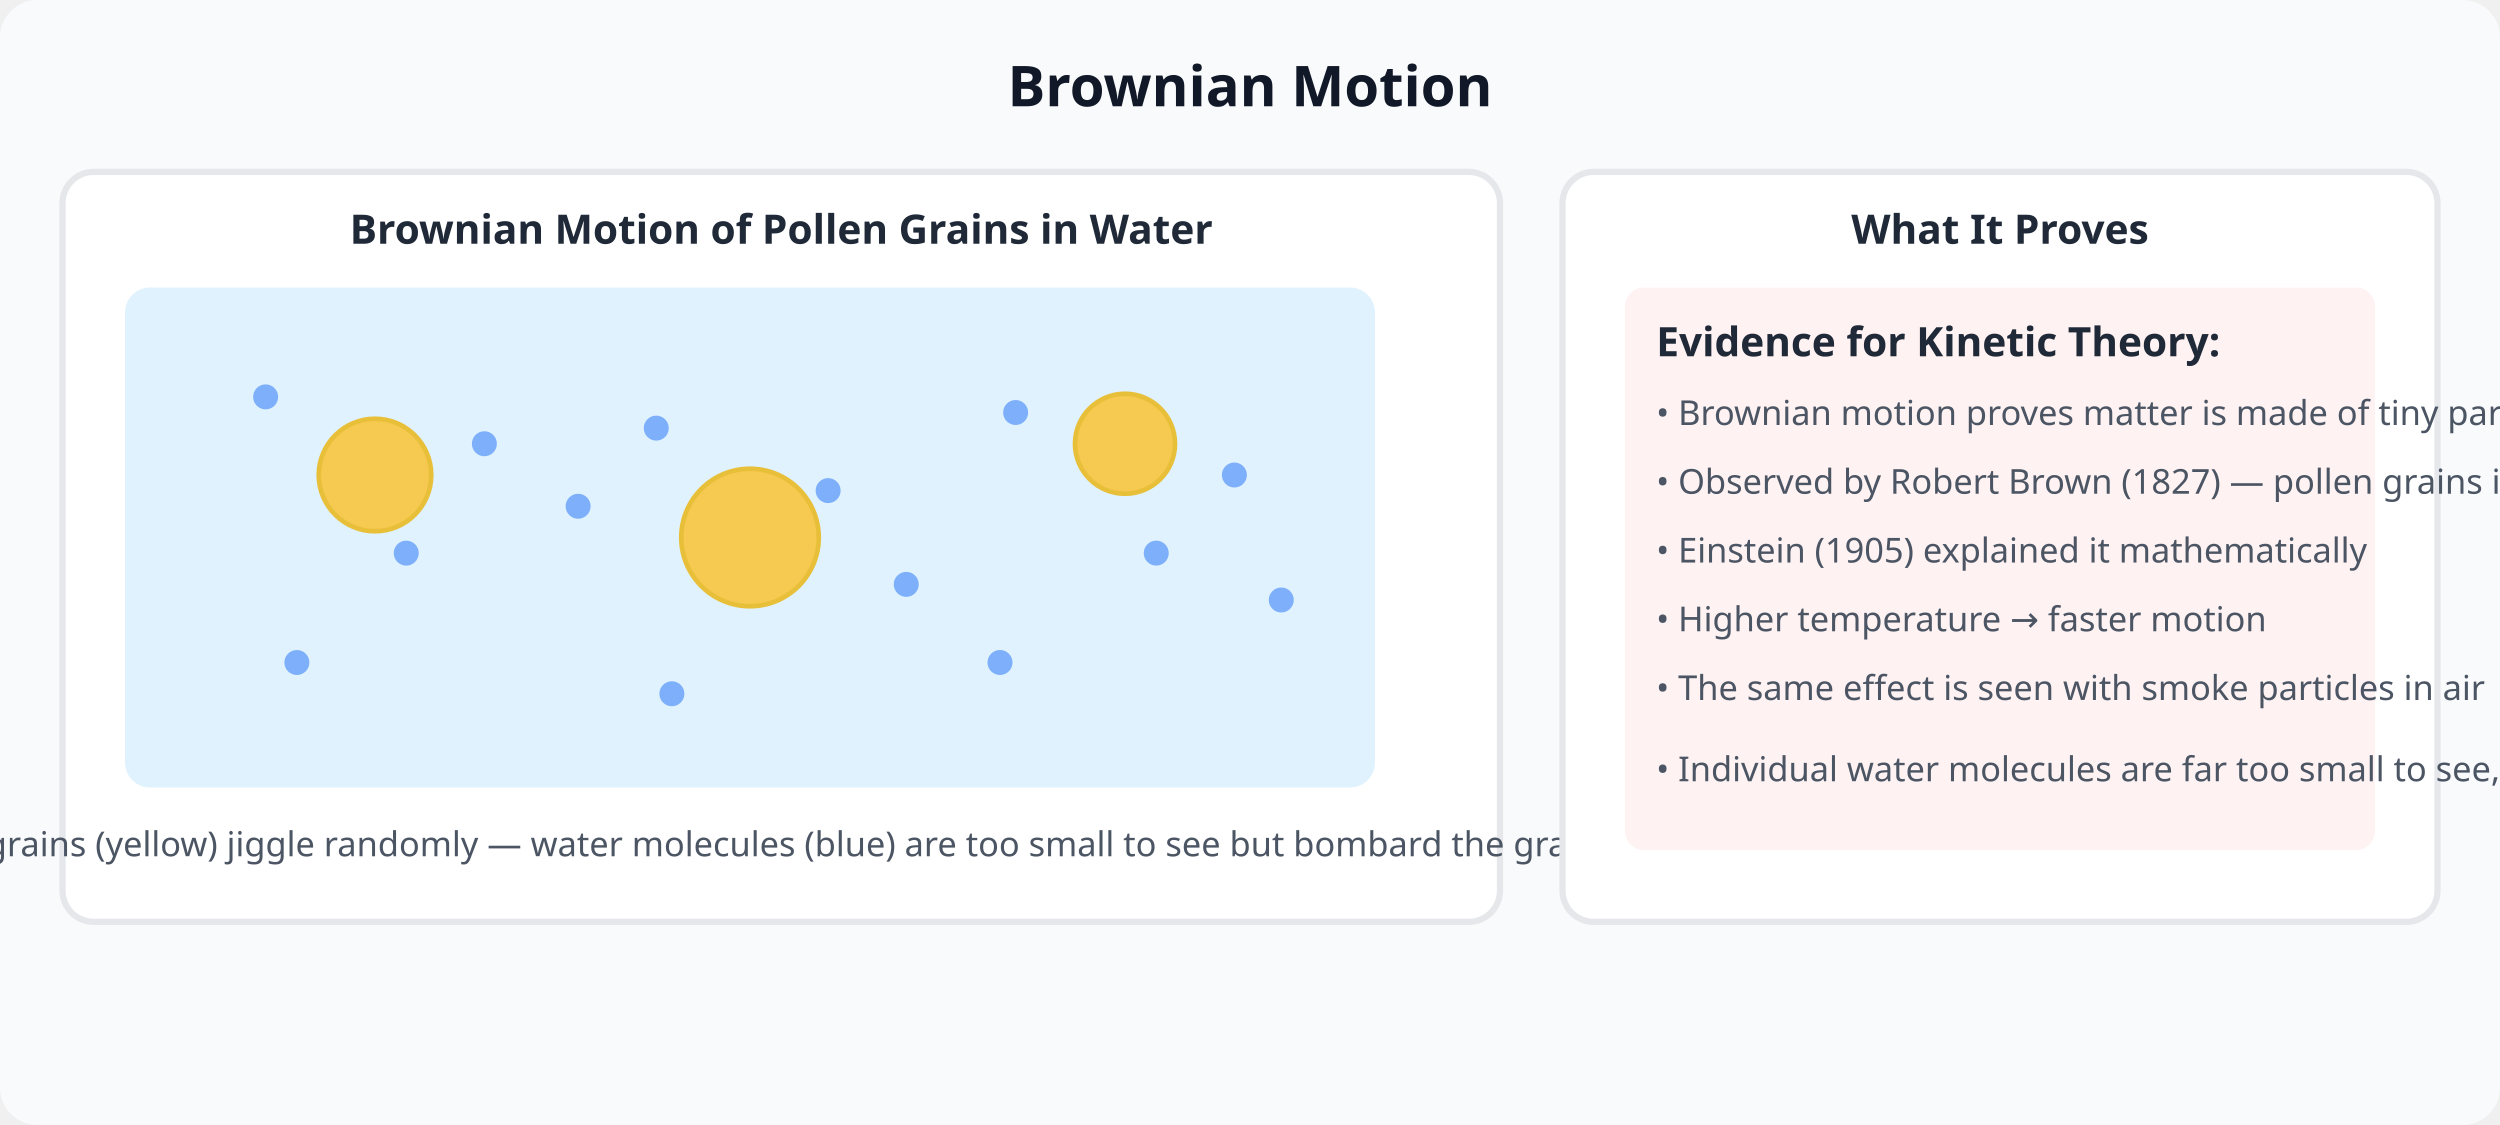
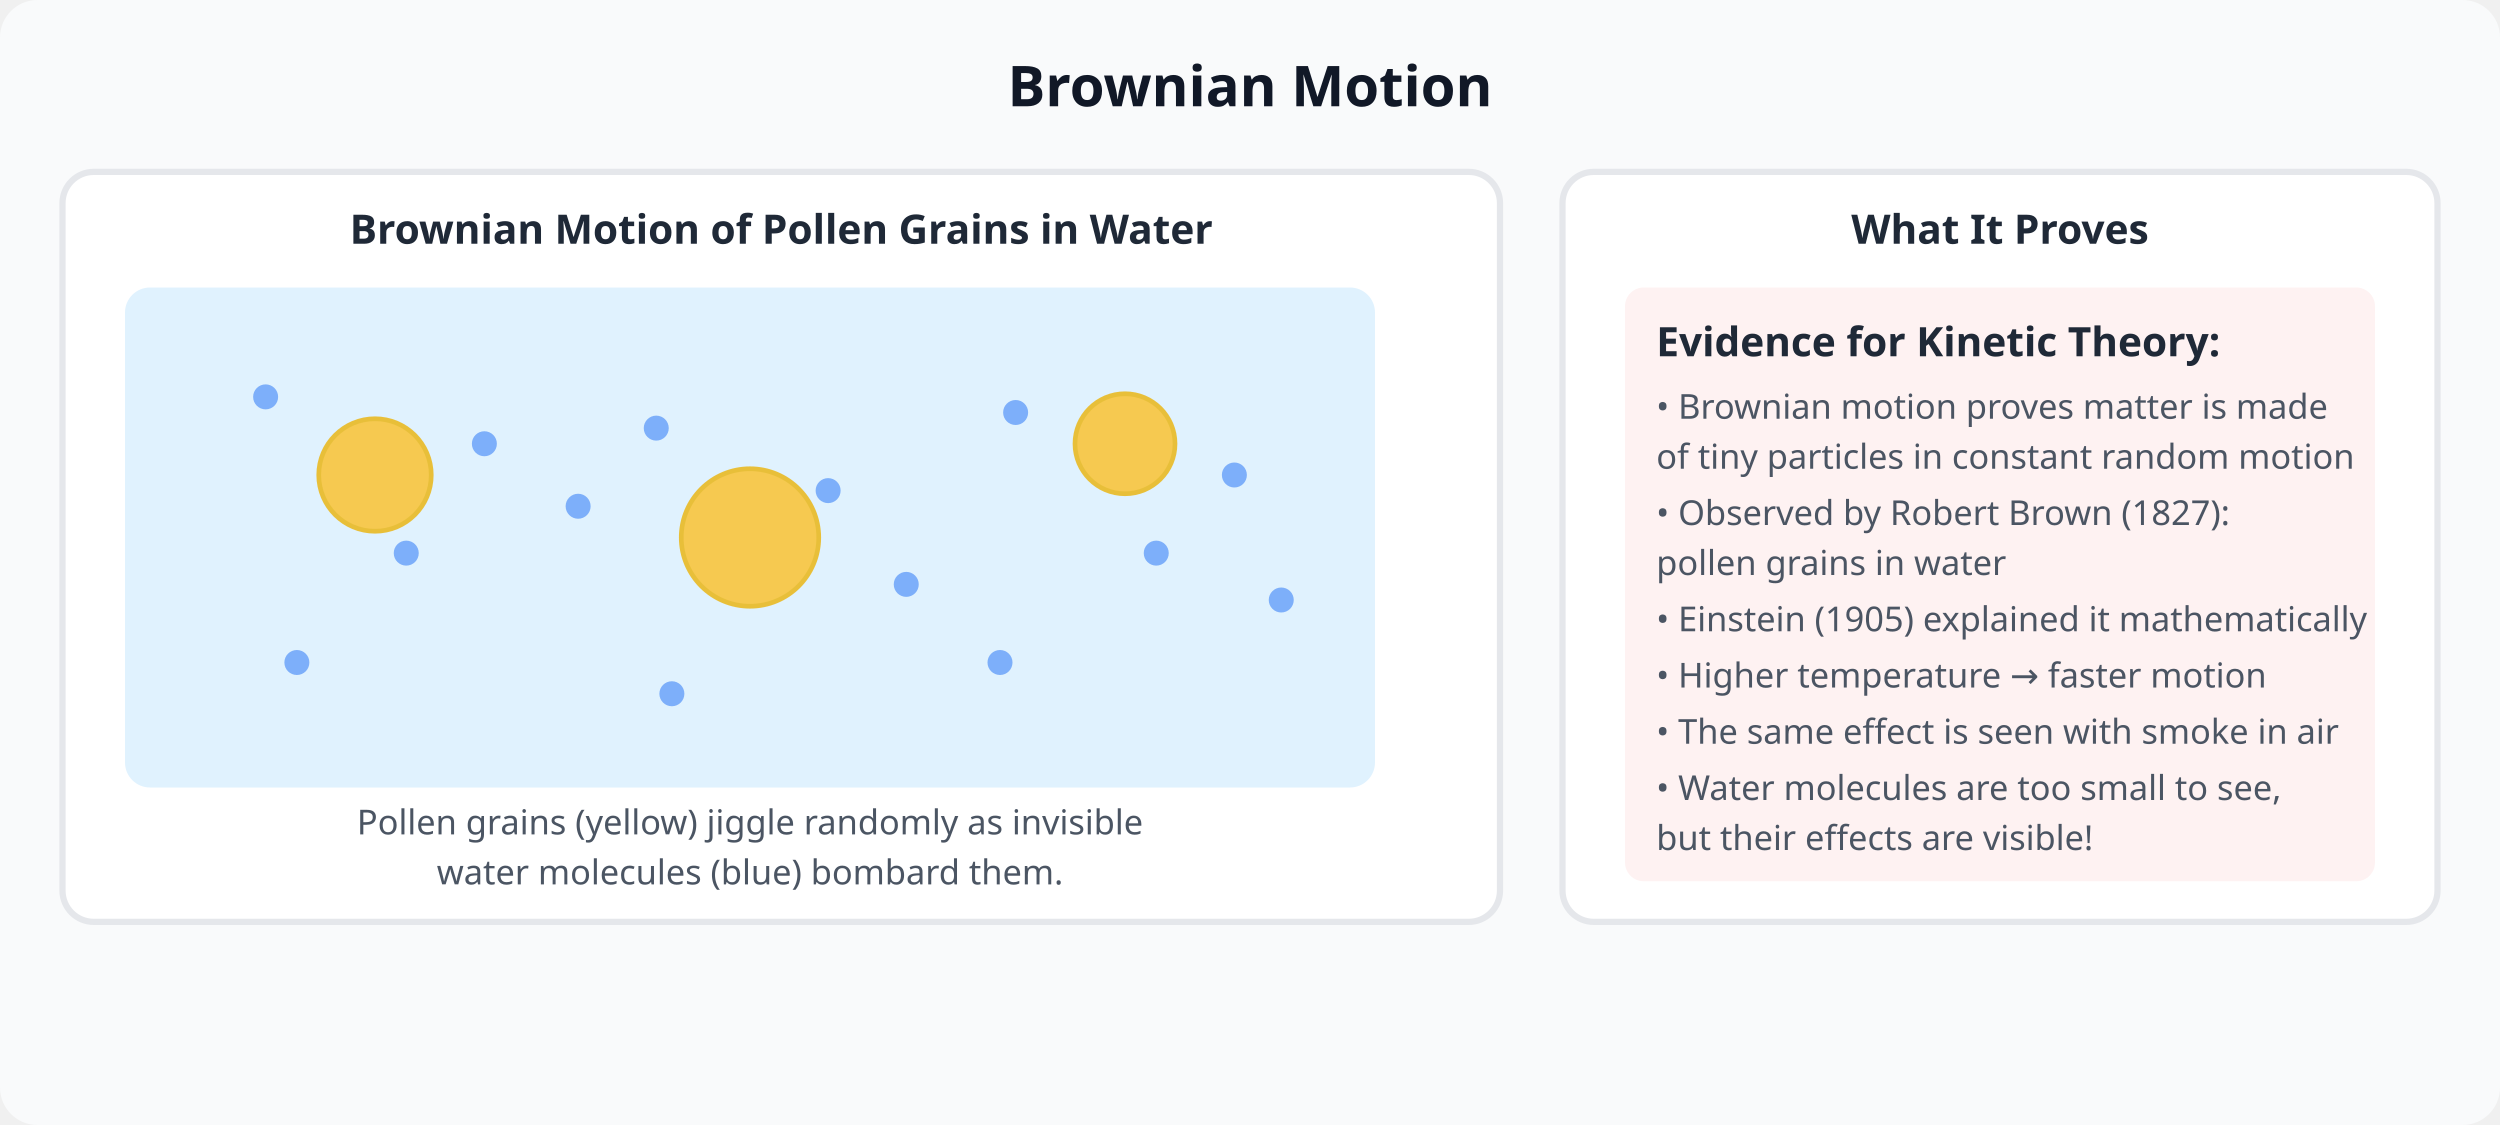
<svg xmlns="http://www.w3.org/2000/svg" viewBox="0 0 800 360" role="img" aria-labelledby="title desc">
  <defs>
    <style>
    .t{font-family:system-ui,sans-serif;font-size:18px;font-weight:700;fill:#111827}
    .l{font-family:system-ui,sans-serif;font-size:13px;font-weight:600;fill:#1f2937}
    .s{font-family:system-ui,sans-serif;font-size:11px;fill:#4b5563}
    .f{font-family:system-ui,sans-serif;font-size:16px;font-weight:700;fill:#dc2626}
    .b{fill:#fff;stroke:#e5e7eb;stroke-width:2}
    .g{stroke:#e5e7eb;stroke-width:.5}
    .a{stroke:#374151;stroke-width:2}
    .p{fill:none;stroke:#ef4444;stroke-width:3}
  </style>
  </defs>
  <rect width="800" height="360" fill="#f9fafb" rx="12" />
  <text x="400" y="34" text-anchor="middle" class="t">Brownian Motion</text>
  <rect x="20" y="55" width="460" height="240" rx="10" class="b" />
  <text x="250" y="78" text-anchor="middle" class="l">Brownian Motion of Pollen Grains in Water</text>
  <g transform="translate(40,92)">
    <rect x="0" y="0" width="400" height="160" rx="8" fill="#e0f2fe" />
    <circle cx="80" cy="60" r="18" fill="#fbbf24" stroke="#eab308" stroke-width="1.5" opacity="0.8" />
    <circle cx="200" cy="80" r="22" fill="#fbbf24" stroke="#eab308" stroke-width="1.5" opacity="0.8" />
    <circle cx="320" cy="50" r="16" fill="#fbbf24" stroke="#eab308" stroke-width="1.5" opacity="0.8" />
    <circle cx="45" cy="35" r="4" fill="#3b82f6" opacity="0.6" />
    <circle cx="115" cy="50" r="4" fill="#3b82f6" opacity="0.6" />
    <circle cx="90" cy="85" r="4" fill="#3b82f6" opacity="0.6" />
    <circle cx="145" cy="70" r="4" fill="#3b82f6" opacity="0.6" />
    <circle cx="170" cy="45" r="4" fill="#3b82f6" opacity="0.6" />
    <circle cx="225" cy="65" r="4" fill="#3b82f6" opacity="0.6" />
    <circle cx="250" cy="95" r="4" fill="#3b82f6" opacity="0.6" />
    <circle cx="285" cy="40" r="4" fill="#3b82f6" opacity="0.6" />
    <circle cx="355" cy="60" r="4" fill="#3b82f6" opacity="0.6" />
    <circle cx="330" cy="85" r="4" fill="#3b82f6" opacity="0.6" />
    <circle cx="55" cy="120" r="4" fill="#3b82f6" opacity="0.6" />
    <circle cx="175" cy="130" r="4" fill="#3b82f6" opacity="0.6" />
    <circle cx="280" cy="120" r="4" fill="#3b82f6" opacity="0.6" />
    <circle cx="370" cy="100" r="4" fill="#3b82f6" opacity="0.6" />
-     <text x="200" y="182" text-anchor="middle" class="s">Pollen grains (yellow) jiggle randomly — water molecules (blue) are too small to see but bombard the grains!</text>
+     <text x="200" y="175" text-anchor="middle" class="s">Pollen grains (yellow) jiggle randomly as invisible</text>
+     <text x="200" y="191" text-anchor="middle" class="s">water molecules (blue) bombard them.</text>
  </g>
  <rect x="500" y="55" width="280" height="240" rx="10" class="b" />
  <text x="640" y="78" text-anchor="middle" class="l">What It Proves</text>
  <g transform="translate(520,92)">
-     <rect x="0" y="0" width="240" height="180" rx="6" fill="#fef2f2" />
+     <rect x="0" y="0" width="240" height="190" rx="6" fill="#fef2f2" />
    <text x="10" y="22" class="l" fill="#dc2626">Evidence for Kinetic Theory:</text>
-     <text x="10" y="44" class="s">• Brownian motion proves matter is made of tiny particles in constant random motion</text>
-     <text x="10" y="66" class="s">• Observed by Robert Brown (1827) — pollen grains in water</text>
-     <text x="10" y="88" class="s">• Einstein (1905) explained it mathematically</text>
-     <text x="10" y="110" class="s">• Higher temperature → faster motion</text>
-     <text x="10" y="132" class="s">• The same effect is seen with smoke particles in air</text>
-     <text x="10" y="158" class="s">• Individual water molecules are far too small to see, but their effect is visible!</text>
+     <text x="10" y="42" class="s">• Brownian motion proves matter is made</text>
+     <text x="10" y="58" class="s">  of tiny particles in constant random motion</text>
+     <text x="10" y="76" class="s">• Observed by Robert Brown (1827):</text>
+     <text x="10" y="92" class="s">  pollen grains in water</text>
+     <text x="10" y="110" class="s">• Einstein (1905) explained it mathematically</text>
+     <text x="10" y="128" class="s">• Higher temperature → faster motion</text>
+     <text x="10" y="146" class="s">• The same effect is seen with smoke in air</text>
+     <text x="10" y="164" class="s">• Water molecules are too small to see,</text>
+     <text x="10" y="180" class="s">  but their effects are visible!</text>
  </g>
</svg>
